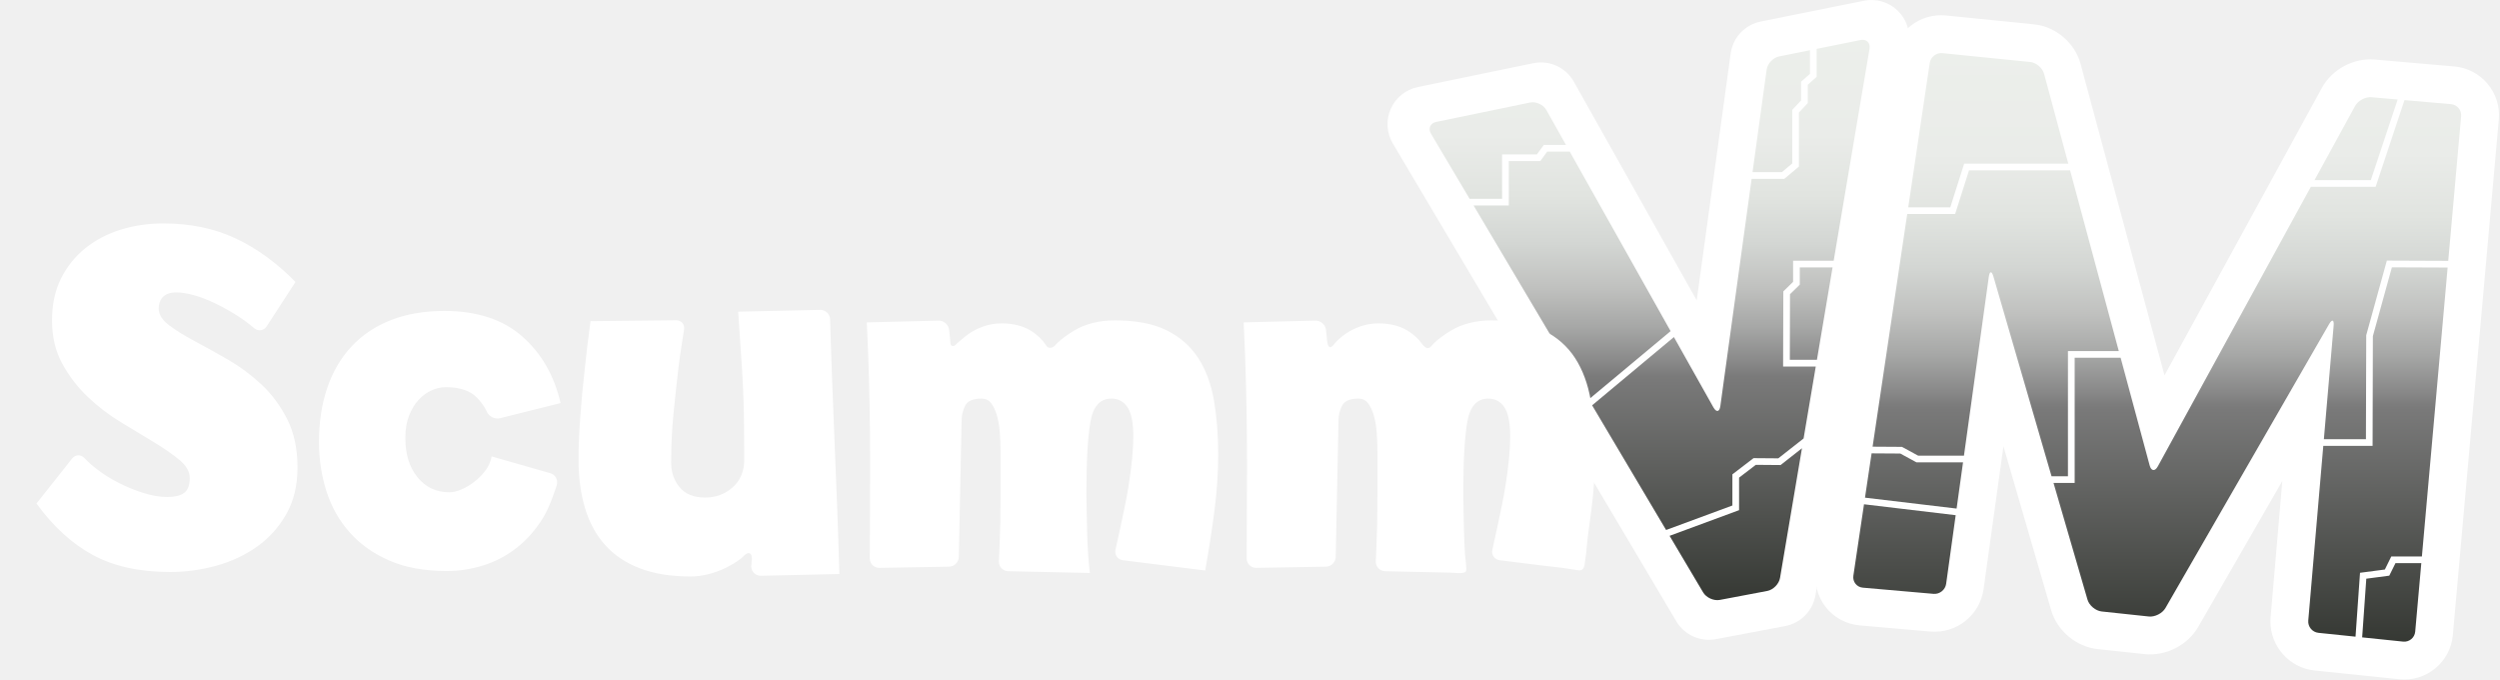
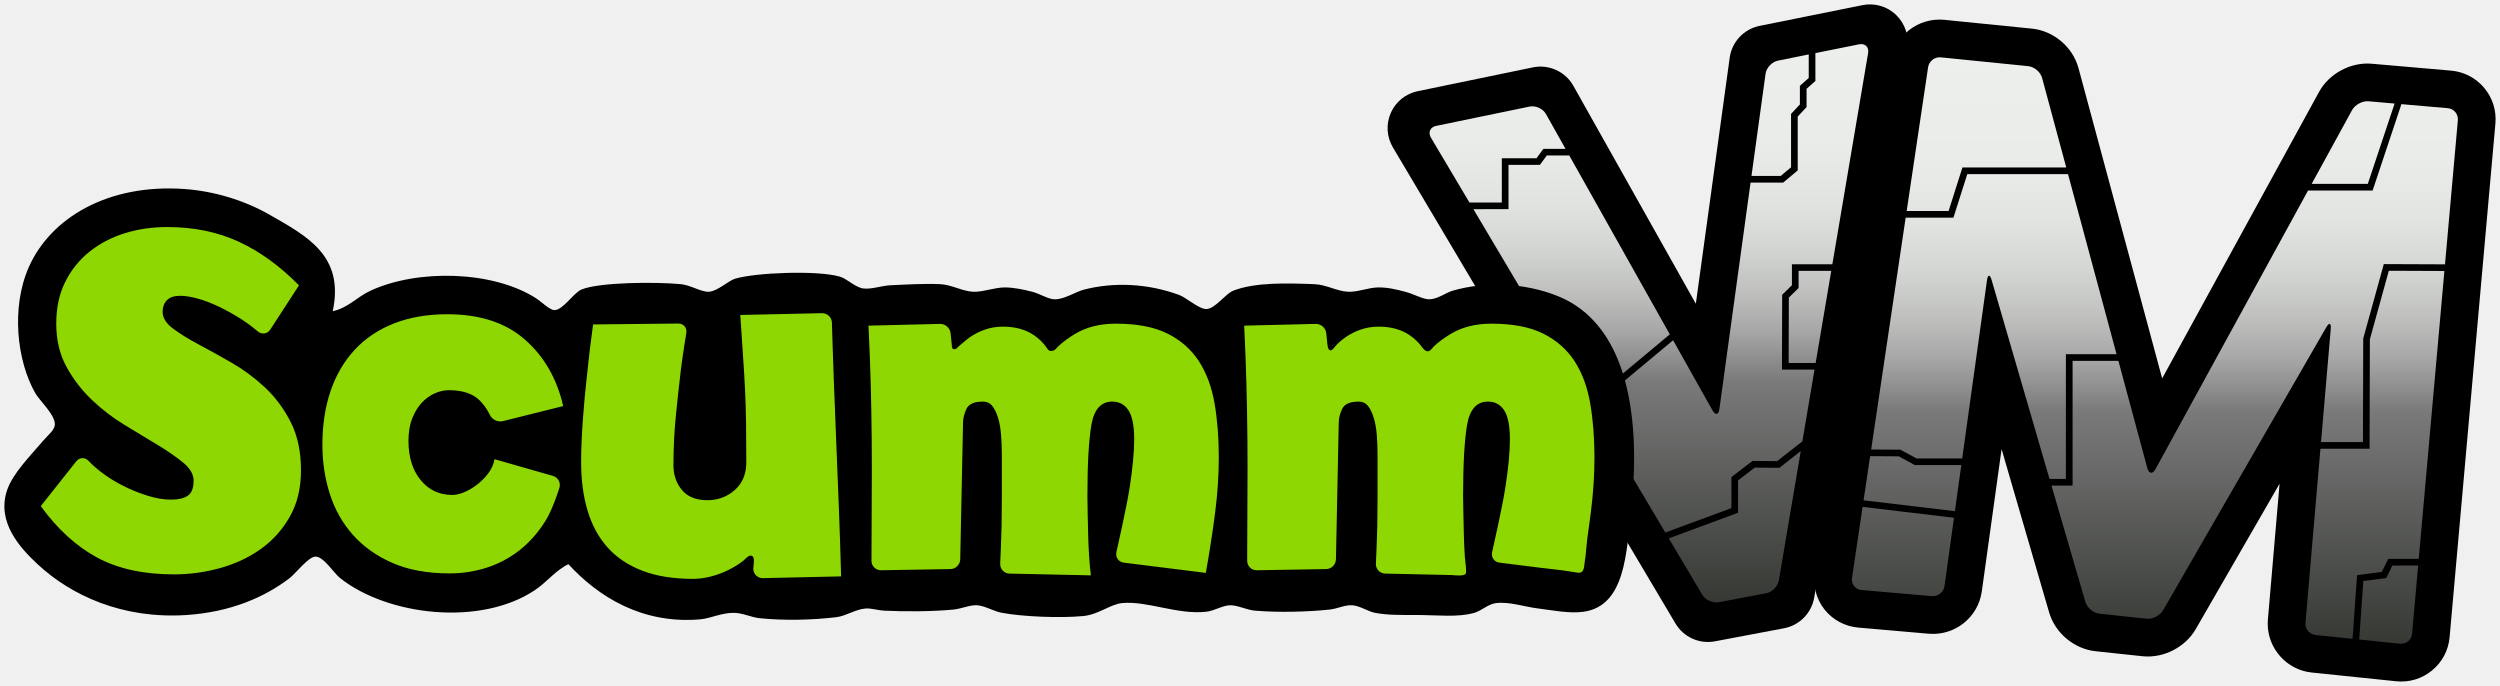
- <svg xmlns="http://www.w3.org/2000/svg" xmlns:xlink="http://www.w3.org/1999/xlink" enable-background="new -0.003 -0.001 566.931 154.093" height="154.093" viewBox="-.003 -.001 566.931 154.093" width="566.931">
-   <linearGradient id="a">
-     <stop offset="0" stop-color="#ecefeb" />
-     <stop offset=".175" stop-color="#eaece9" />
-     <stop offset=".28" stop-color="#e1e4e0" />
-     <stop offset=".366" stop-color="#d3d6d3" />
-     <stop offset=".443" stop-color="#c0c1bf" />
-     <stop offset=".513" stop-color="#a6a7a6" />
-     <stop offset=".577" stop-color="#878787" />
-     <stop offset=".6" stop-color="#7a7a7a" />
-     <stop offset="1" stop-color="#343732" />
-   </linearGradient>
-   <linearGradient id="b" gradientUnits="userSpaceOnUse" x1="489.393" x2="489.393" xlink:href="#a" y1="11.029" y2="146.522" />
-   <linearGradient id="c" gradientUnits="userSpaceOnUse" x1="374.246" x2="374.246" xlink:href="#a" y1="8.02" y2="137.105" />
-   <g fill="#fff">
-     <path d="m436.783 14.144-17.318 116.254c-.141.942.103 1.867.683 2.603s1.423 1.187 2.37 1.271l16.047 1.399c1.91.168 3.686-1.244 3.947-3.146 0 0 8.807-63.336 9.371-67.417 1.156 3.975 20.719 71.149 20.719 71.149.504 1.722 2.293 3.222 4.078 3.41l10.701 1.14c1.773.188 3.861-.875 4.752-2.418 0 0 34.193-59.302 36.105-62.614-.326 3.786-5.582 64.872-5.582 64.872-.01.104-.016.205-.016.31 0 1.805 1.385 3.369 3.209 3.56l19.23 1.987c.938.099 1.854-.18 2.586-.778.729-.601 1.174-1.447 1.258-2.388l10.424-116.891c.082-.938-.205-1.854-.813-2.578-.607-.724-1.457-1.168-2.396-1.25l-18.051-1.57c-1.777-.155-3.842.951-4.699 2.516l-44.734 81.701c-.004.006-.006.006-.008.01-.002-.004-.002-.004-.004-.01l-23.939-88.783c-.469-1.743-2.244-3.25-4.041-3.431l-19.895-2.003c-1.918-.195-3.701 1.194-3.984 3.095z" fill="url(#b)" />
-     <path d="m564.333 19c-1.908-2.275-4.586-3.671-7.543-3.929l-18.049-1.569c-4.77-.415-9.699 2.227-11.996 6.423 0 0-24.188 44.166-35.697 65.188-6.199-22.988-19.039-70.604-19.039-70.604-1.293-4.797-5.645-8.496-10.594-8.993l-19.896-2.003c-5.975-.601-11.344 3.579-12.229 9.516l-17.317 116.256c-.442 2.984.364 6.049 2.228 8.406 1.858 2.354 4.647 3.855 7.658 4.121l16.043 1.4c5.963.521 11.277-3.717 12.104-9.646 0 0 2.26-16.262 4.5-32.362 5.41 18.58 10.822 37.168 10.822 37.168 1.363 4.68 5.699 8.31 10.545 8.821l10.703 1.142c4.746.504 9.725-2.028 12.107-6.164 0 0 9.551-16.562 19.084-33.092-1.322 15.371-2.66 30.918-2.66 30.918-.027.317-.041.637-.041.949 0 5.629 4.309 10.506 10.002 11.094l19.229 1.992c2.971.307 5.875-.57 8.18-2.472 2.307-1.897 3.721-4.582 3.984-7.56l10.422-116.889c.267-2.952-.639-5.834-2.55-8.111zm-30.062 5.044c.666-1.218 2.344-2.116 3.729-1.996l5.943.517-6.096 18.277h-12.773zm-93.607-11.995 19.895 2.003c1.383.139 2.811 1.349 3.168 2.69l5.494 20.373h-23.074-.553l-.168.527-2.979 9.373h-9.541l4.877-32.722c.203-1.373 1.5-2.382 2.881-2.244zm-9.561 90.799 3.496 1.902.17.092h.191 10.377l-1.459 10.486-20.783-2.473 1.498-10.049zm7.547 31.819-16.047-1.401c-1.383-.121-2.348-1.343-2.143-2.716l2.412-16.196 20.797 2.476-2.162 15.56c-.187 1.37-1.474 2.396-2.857 2.277zm13.586-71.948c-.391-1.333-.861-1.297-1.055.076l-5.635 40.534h-10.395l-3.494-1.899-.166-.093-.191-.002-6.479-.041 7.855-52.764h10.318.553l.168-.528 2.98-9.372h22.928l11.049 40.976h-10.77-.764v.756 27.635h-3.723zm92.945 82.778-9.295-.961.938-13.306 4.813-.633.4-.054.18-.36 1.225-2.479h5.861l-1.385 15.541c-.126 1.38-1.356 2.392-2.737 2.252zm4.256-19.309h-6.473-.469l-.209.42-1.252 2.541-5.023.662-.609.08-.047.617-.975 13.869-8.428-.871c-1.379-.145-2.412-1.393-2.293-2.775l3.408-39.619h10.426.756l.002-.756.064-24.132 4.314-15.606 12.646.051zm5.977-67.033-13.355-.054-.574-.002-.152.557-4.5 16.264-.027.098v.102l-.066 23.48h-9.541l2.217-25.75c.117-1.383-.355-1.531-1.045-.329l-37.113 64.363c-.691 1.203-2.391 2.064-3.77 1.918l-10.701-1.139c-1.381-.146-2.828-1.356-3.215-2.688l-7.709-26.466h4.041.758v-.758-27.633h10.426l6.58 24.403c.361 1.338 1.203 1.439 1.869.224l34.709-63.387h14.148.545l.176-.518 6.379-19.139 10.557.918c1.383.12 2.412 1.35 2.289 2.733z" fill="#fff" />
-     <path d="m421.875 8.088 0 0-18.472 3.722c-1.782.359-3.37 2.05-3.618 3.85 0 0-10.306 74.859-10.435 75.795-.463-.822-37.666-67.015-37.666-67.015-.896-1.594-3-2.553-4.791-2.183l-21.271 4.396c-.975.2-1.732.776-2.088 1.579-.354.802-.27 1.752.238 2.605l61.738 104.019c.928 1.561 3.045 2.518 4.822 2.182l10.776-2.038c1.776-.336 3.404-1.996 3.707-3.781l20.308-119.985c.168-.984-.096-1.897-.723-2.504-.625-.605-1.547-.837-2.525-.642z" fill="url(#c)" />
-     <path d="m430.519 2.419c-2.027-1.968-4.895-2.809-7.668-2.251l-23.417 4.719c-3.576.72-6.31 3.625-6.808 7.241 0 0-4.403 31.996-7.705 55.993-11.916-21.201-27.871-49.589-27.871-49.589-1.829-3.256-5.559-4.954-9.217-4.198l-26.215 5.418c-2.72.561-4.994 2.4-6.115 4.938-1.119 2.537-.942 5.459.472 7.844l64.317 108.356c1.84 3.104 5.426 4.721 8.972 4.051l15.729-2.971c3.526-.666 6.269-3.46 6.866-7l21.148-124.96c.471-2.784-.459-5.625-2.488-7.591zm-29.734 13.379c.188-1.375 1.457-2.724 2.815-2.999l7.015-1.413v5.358l-1.759 1.556-.256.226v.341 3.905l-1.806 1.93-.205.219v.299 11.849l-2.353 1.972h-6.653zm-59.255 30.801h.759v-.759-9.318h6.762.386l.228-.311 1.335-1.827h5.119l22.877 40.706-18.58 15.5-26.116-43.99zm-15.702-18.954 21.271-4.396c1.355-.281 3.025.48 3.707 1.689l4.459 7.934h-4.648-.387l-.229.31-1.338 1.828h-7.135-.76v.757 9.32h-7.368l-8.762-14.76c-.704-1.196-.172-2.403 1.19-2.682zm77.993 103.408c-.229 1.369-1.536 2.701-2.899 2.957l-10.771 2.035c-1.362.258-3.062-.508-3.771-1.701l-7.616-12.834 15.272-5.639.494-.182v-.527-6.848l3.793-2.902 5.36.043.267.002.209-.164 4.637-3.643zm2.262-64.336 1.992-1.949.228-.223v-.318-3.582h7.434l-3.547 20.953h-6.147zm18.043-55.649-8.135 48.063h-8.445-.76v.758 4.021l-1.99 1.947-.226.223-.002.317-.049 15.958-.002.76h.76 6.652l-2.763 16.316-5.737 4.506-5.357-.043-.26-.002-.205.157-4.297 3.291-.297.226v.375 6.692l-15.039 5.553-16.783-28.273 18.554-15.48 8.959 15.937c.68 1.209 1.392 1.074 1.58-.301l7.09-51.511h7.14.274l.212-.178 2.834-2.376.271-.226v-.354-11.903l1.809-1.931.205-.218v-.299-3.864l1.756-1.557.254-.225v-.341-6.003l9.945-2.003c1.359-.275 2.285.621 2.052 1.988z" fill="#fff" />
-     <path d="m65.161 95.064c1.551 3.064 2.33 6.711 2.33 10.945 0 4.084-.854 7.619-2.558 10.605-1.705 2.985-3.921 5.44-6.649 7.37-2.727 1.929-5.816 3.363-9.263 4.312-3.449.943-6.916 1.416-10.399 1.416-6.973 0-12.826-1.287-17.562-3.854s-8.998-6.463-12.786-11.681l8.075-10.193c.747-.942 2.017-.979 2.817-.086 0 0 .929 1.037 2.52 2.283 1.591 1.25 3.313 2.344 5.171 3.289 1.854.947 3.75 1.721 5.683 2.326s3.731.908 5.398.908c1.666 0 2.938-.304 3.807-.908.871-.604 1.309-1.738 1.309-3.402 0-1.436-.779-2.797-2.33-4.084-1.555-1.283-3.487-2.625-5.797-4.024-2.313-1.397-4.813-2.91-7.502-4.537-2.689-1.625-5.189-3.533-7.5-5.728-2.313-2.19-4.245-4.707-5.797-7.541-1.553-2.836-2.33-6.105-2.33-9.811 0-3.629.682-6.805 2.045-9.526 1.363-2.723 3.201-5.008 5.513-6.862 2.31-1.851 4.981-3.25 8.013-4.197 3.029-.944 6.25-1.417 9.66-1.417 6.061 0 11.498 1.116 16.311 3.345 4.812 2.231 9.377 5.539 13.697 9.922l-6.539 10.073c-.654 1.009-1.936 1.191-2.846.402 0 0-1.643-1.42-3.46-2.595-1.817-1.17-3.599-2.171-5.341-3.004-1.744-.832-3.374-1.455-4.889-1.872-1.517-.415-2.84-.624-3.978-.624-1.364 0-2.368.341-3.012 1.021-.646.681-.966 1.55-.966 2.608 0 1.36.775 2.628 2.33 3.8 1.551 1.172 3.504 2.381 5.853 3.629 2.349 1.249 4.868 2.646 7.56 4.195 2.688 1.552 5.209 3.423 7.559 5.613 2.346 2.197 4.297 4.824 5.853 7.884zm29.793-4.388c.866-.941 1.848-1.656 2.944-2.146 1.093-.487 2.168-.733 3.228-.733 3.17 0 5.528.791 7.076 2.373 1.547 1.582 2.248 3.197 2.248 3.197.477 1.1 1.818 1.762 2.981 1.473l13.737-3.428c-1.435-6.25-4.342-11.3-8.719-15.139-4.379-3.842-10.267-5.762-17.664-5.762-4.529 0-8.568.695-12.117 2.09s-6.529 3.389-8.944 5.989c-2.417 2.599-4.247 5.726-5.492 9.377-1.246 3.656-1.869 7.74-1.869 12.259 0 3.918.566 7.646 1.698 11.188s2.887 6.646 5.266 9.32c2.377 2.676 5.377 4.803 9.002 6.385 3.623 1.58 7.963 2.371 13.021 2.371 2.868 0 5.661-.438 8.379-1.299 2.718-.867 5.209-2.186 7.474-3.955 2.266-1.77 4.246-4.01 5.944-6.725 1.698-2.711 3.16-7.518 3.16-7.518.349-1.146-.31-2.354-1.461-2.687l-13.304-3.807c-.228 1.207-.719 2.297-1.473 3.277-.756.979-1.604 1.826-2.548 2.541-.944.719-1.907 1.284-2.888 1.698s-1.887.619-2.717.619c-2.944 0-5.342-1.129-7.19-3.389-1.851-2.261-2.774-5.233-2.774-8.929 0-1.954.283-3.649.85-5.084.566-1.425 1.282-2.612 2.152-3.556zm94.375 9.574c-.189-4.686-.379-9.461-.568-14.334s-.445-13.508-.445-13.508c-.035-1.201-1.049-2.164-2.25-2.137l-18.598.404c.229 3.627.436 6.763.625 9.407.189 2.645.342 5.176.455 7.592s.189 4.91.229 7.477c.035 2.57.057 5.593.057 9.066 0 2.645-.871 4.74-2.611 6.289-1.742 1.549-3.822 2.322-6.248 2.322-2.572 0-4.504-.775-5.791-2.322-1.289-1.549-1.93-3.418-1.93-5.609 0-3.92.18-7.598.566-11.442.379-3.774.756-7.25 1.137-10.427.455-3.625 1.229-8.268 1.229-8.268.197-1.186-.623-2.146-1.826-2.133l-19.391.203c-.531 3.779-.984 7.555-1.363 11.333-.379 3.248-.699 6.685-.965 10.312-.266 3.625-.396 6.873-.396 9.743 0 4.078.492 7.755 1.477 11.025.982 3.271 2.5 6.051 4.543 8.34s4.674 4.051 7.893 5.291c3.217 1.235 7.059 1.856 11.525 1.856 1.287 0 2.611-.17 3.975-.51 1.361-.341 2.668-.813 3.918-1.419 1.248-.604 2.4-1.301 3.463-2.094.477-.356 1.313-1.485 1.998-1.248.889.312.387 2.306.387 2.97 0 1.202.982 2.163 2.186 2.137l17.801-.399c-.152-5.554-.322-10.756-.512-15.61-.193-4.855-.383-9.623-.57-14.307zm82.494-19.064c-1.736-2.672-4.115-4.762-7.133-6.27-3.02-1.506-6.945-2.26-11.775-2.26-3.625 0-6.738.791-9.344 2.373-.693.422-1.373.869-2.025 1.354-.586.435-1.154.898-1.684 1.399-.395.373-.738.944-1.311 1.045-.146.024-.299.062-.453.047-.523-.049-.668-.401-.938-.791-.754-1.094-1.732-2.015-2.818-2.772-1.889-1.316-4.266-1.977-7.133-1.977-1.436 0-2.795.226-4.078.678-1.285.451-2.434 1.035-3.453 1.751-.861.604-1.604 1.334-2.426 1.984-.404.317-.564.756-1.131.721-.586-.038-.502-.784-.543-1.184-.049-.474-.1-.947-.148-1.421-.037-.347-.074-.694-.109-1.04-.123-1.191-1.205-2.144-2.404-2.115l-16.279.399c.227 4.595.396 9 .51 13.22.114 4.219.188 8.491.227 12.821.037 4.332.037 8.908 0 13.729-.039 4.82-.053 13.75-.053 13.75-.002 1.199.977 2.164 2.176 2.146l15.797-.27c1.197-.021 2.199-1.02 2.223-2.215l.637-31.037c0-1.055.264-2.127.791-3.221.527-1.093 1.771-1.64 3.736-1.64.906 0 1.623.338 2.152 1.019.525.678.961 1.582 1.303 2.711.34 1.129.564 2.428.678 3.897.113 1.467.17 2.994.17 4.576v9.604c0 2.483-.02 4.649-.057 6.493-.039 1.851-.096 3.58-.17 5.199-.076 1.62-.143 3.416-.143 3.416-.045 1.196.896 2.198 2.096 2.228l18.543.401c-.152-1.129-.283-2.522-.395-4.181-.113-1.655-.191-3.351-.229-5.084-.037-1.731-.074-3.389-.113-4.971s-.057-2.861-.057-3.843c0-7.229.303-12.612.908-16.155.604-3.539 2.188-5.311 4.756-5.311 1.584 0 2.811.66 3.68 1.979.865 1.318 1.303 3.521 1.303 6.609 0 2.938-.359 6.686-1.076 11.242-.719 4.558-2.971 14.427-2.971 14.427-.266 1.168.49 2.244 1.68 2.396l18.672 2.33c.83-4.67 1.529-9.188 2.096-13.56.566-4.366.85-8.625.85-12.769 0-4.442-.322-8.528-.963-12.258-.646-3.724-1.836-6.926-3.572-9.599zm89.059 9.604c-.644-3.729-1.83-6.931-3.563-9.604-1.737-2.672-4.116-4.762-7.137-6.27-3.021-1.506-6.942-2.26-11.774-2.26-3.623 0-6.736.791-9.343 2.373-.666.405-1.315.834-1.946 1.295-.593.434-1.162.896-1.697 1.396-.442.414-1.014 1.406-1.715 1.203-.5-.146-.938-.701-1.229-1.105-.718-.984-1.644-1.813-2.64-2.506-1.889-1.315-4.267-1.978-7.133-1.978-1.438 0-2.795.227-4.078.679-1.282.452-2.435 1.036-3.451 1.751-1.02.716-1.852 1.469-2.491 2.259-.104.127-.205.252-.317.369-.162.168-.416.396-.671.334-.288-.067-.459-.498-.522-.752-.116-.445-.127-.917-.172-1.374-.062-.592-.121-1.186-.185-1.777-.125-1.193-1.207-2.145-2.403-2.115l-16.277.399c.225 4.595.396 9.001.508 13.22.115 4.219.189 8.492.229 12.822.037 4.332.037 8.908 0 13.729-.039 4.82-.055 13.75-.055 13.75-.002 1.199.977 2.164 2.178 2.146l15.799-.269c1.197-.021 2.197-1.016 2.223-2.215l.635-31.037c0-1.055.266-2.127.793-3.221.527-1.092 1.773-1.639 3.736-1.639.906 0 1.623.338 2.15 1.018.525.678.963 1.582 1.303 2.711s.563 2.428.68 3.898c.113 1.469.17 2.994.17 4.574v9.604c0 2.483-.02 4.649-.057 6.495-.039 1.849-.096 3.578-.17 5.197-.076 1.621-.146 3.416-.146 3.416-.045 1.196.896 2.198 2.1 2.228h.033c.6.012 1.197.024 1.799.039 1.293.026 2.586.057 3.881.084 1.582.032 3.164.067 4.748.104 1.494.031 2.988.063 4.48.098.916.021 1.99.219 2.891.012.76-.176.592-.777.57-1.385-.025-.918-.193-1.814-.26-2.729-.109-1.655-.188-3.352-.229-5.084-.037-1.731-.074-3.391-.111-4.971-.039-1.582-.059-2.861-.059-3.843 0-7.229.301-12.614.906-16.155s2.189-5.313 4.756-5.313c1.586 0 2.813.662 3.682 1.979.865 1.317 1.305 3.521 1.305 6.608 0 2.938-.357 6.687-1.078 11.242-.717 4.562-2.969 14.428-2.969 14.428-.268 1.168.486 2.246 1.68 2.396.51.063 1.018.127 1.521.19 2.555.32 5.104.636 7.656.955 1.619.203 3.242.373 4.863.563.984.113 1.957.332 2.938.443.607.066 1.377.375 1.867-.166.465-.52.438-1.469.545-2.109.166-.967.264-1.939.344-2.916.121-1.495.313-2.959.523-4.443.18-1.248.344-2.496.506-3.746.564-4.367.85-8.624.85-12.768-.006-4.443-.328-8.529-.97-12.257z" fill="#fff" />
+ <svg xmlns="http://www.w3.org/2000/svg" width="568.93" height="156.09" enable-background="new -0.003 -0.001 566.931 154.093" version="1.1" viewBox="-.003 -.001 568.93 156.09">
+   <g transform="translate(1.0002 1.0001)">
+     <linearGradient id="path27_1_" x1="439.68" x2="439.68" y1="979.9" y2="1115.4" gradientTransform="translate(49.71 -968.87)" gradientUnits="userSpaceOnUse">
+       <stop stop-color="#ECEFEB" offset="0" />
+       <stop stop-color="#EAECE9" offset=".175" />
+       <stop stop-color="#E1E4E0" offset=".28" />
+       <stop stop-color="#D3D6D3" offset=".366" />
+       <stop stop-color="#C0C1BF" offset=".443" />
+       <stop stop-color="#A6A7A6" offset=".513" />
+       <stop stop-color="#878787" offset=".577" />
+       <stop stop-color="#7A7A7A" offset=".6" />
+       <stop stop-color="#343732" offset="1" />
+     </linearGradient>
+     <path d="m436.78 14.144-17.318 116.25c-0.141 0.942 0.103 1.867 0.683 2.603s1.423 1.187 2.37 1.271l16.047 1.399c1.91 0.168 3.686-1.244 3.947-3.146 0 0 8.807-63.336 9.371-67.417 1.156 3.975 20.719 71.149 20.719 71.149 0.504 1.722 2.293 3.222 4.078 3.41l10.701 1.14c1.773 0.188 3.861-0.875 4.752-2.418 0 0 34.193-59.302 36.105-62.614-0.326 3.786-5.582 64.872-5.582 64.872-0.01 0.104-0.016 0.205-0.016 0.31 0 1.805 1.385 3.369 3.209 3.56l19.23 1.987c0.938 0.099 1.854-0.18 2.586-0.778 0.729-0.601 1.174-1.447 1.258-2.388l10.424-116.89c0.082-0.938-0.205-1.854-0.813-2.578-0.607-0.724-1.457-1.168-2.396-1.25l-18.051-1.57c-1.777-0.155-3.842 0.951-4.699 2.516l-44.734 81.701c-4e-3 6e-3 -6e-3 6e-3 -8e-3 0.01-2e-3 -4e-3 -2e-3 -4e-3 -4e-3 -0.01l-23.939-88.783c-0.469-1.743-2.244-3.25-4.041-3.431l-19.895-2.003c-1.918-0.195-3.701 1.194-3.984 3.095z" fill="url(#path27_1_)" />
+     <path d="m564.33 19c-1.908-2.275-4.586-3.671-7.543-3.929l-18.049-1.569c-4.77-0.415-9.699 2.227-11.996 6.423 0 0-24.188 44.166-35.697 65.188-6.199-22.988-19.039-70.604-19.039-70.604-1.293-4.797-5.645-8.496-10.594-8.993l-19.896-2.003c-5.975-0.601-11.344 3.579-12.229 9.516l-17.317 116.26c-0.442 2.984 0.364 6.049 2.228 8.406 1.858 2.354 4.647 3.855 7.658 4.121l16.043 1.4c5.963 0.521 11.277-3.717 12.104-9.646 0 0 2.26-16.262 4.5-32.362 5.41 18.58 10.822 37.168 10.822 37.168 1.363 4.68 5.699 8.31 10.545 8.821l10.703 1.142c4.746 0.504 9.725-2.028 12.107-6.164 0 0 9.551-16.562 19.084-33.092-1.322 15.371-2.66 30.918-2.66 30.918-0.027 0.317-0.041 0.637-0.041 0.949 0 5.629 4.309 10.506 10.002 11.094l19.229 1.992c2.971 0.307 5.875-0.57 8.18-2.472 2.307-1.897 3.721-4.582 3.984-7.56l10.422-116.89c0.267-2.952-0.639-5.834-2.55-8.111zm-30.062 5.044c0.666-1.218 2.344-2.116 3.729-1.996l5.943 0.517-6.096 18.277h-12.773zm-93.607-11.995 19.895 2.003c1.383 0.139 2.811 1.349 3.168 2.69l5.494 20.373h-23.627l-0.168 0.527-2.979 9.373h-9.541l4.877-32.722c0.203-1.373 1.5-2.382 2.881-2.244zm-9.561 90.799 3.496 1.902 0.17 0.092h10.568l-1.459 10.486-20.783-2.473 1.498-10.049zm7.547 31.819-16.047-1.401c-1.383-0.121-2.348-1.343-2.143-2.716l2.412-16.196 20.797 2.476-2.162 15.56c-0.187 1.37-1.474 2.396-2.857 2.277zm13.586-71.948c-0.391-1.333-0.861-1.297-1.055 0.076l-5.635 40.534h-10.395l-3.494-1.899-0.166-0.093-0.191-2e-3 -6.479-0.041 7.855-52.764h10.871l0.168-0.528 2.98-9.372h22.928l11.049 40.976h-11.534v28.391h-3.723zm92.945 82.778-9.295-0.961 0.938-13.306 4.813-0.633 0.4-0.054 0.18-0.36 1.225-2.479h5.861l-1.385 15.541c-0.126 1.38-1.356 2.392-2.737 2.252zm4.256-19.309h-6.942l-0.209 0.42-1.252 2.541-5.023 0.662-0.609 0.08-0.047 0.617-0.975 13.869-8.428-0.871c-1.379-0.145-2.412-1.393-2.293-2.775l3.408-39.619h11.182l2e-3 -0.756 0.064-24.132 4.314-15.606 12.646 0.051zm5.977-67.033-13.355-0.054-0.574-2e-3 -0.152 0.557-4.5 16.264-0.027 0.098v0.102l-0.066 23.48h-9.541l2.217-25.75c0.117-1.383-0.355-1.531-1.045-0.329l-37.113 64.363c-0.691 1.203-2.391 2.064-3.77 1.918l-10.701-1.139c-1.381-0.146-2.828-1.356-3.215-2.688l-7.709-26.466h4.799v-28.391h10.426l6.58 24.403c0.361 1.338 1.203 1.439 1.869 0.224l34.709-63.387h14.693l0.176-0.518 6.379-19.139 10.557 0.918c1.383 0.12 2.412 1.35 2.289 2.733z" />
+     <linearGradient id="path50_1_" x1="324.54" x2="324.54" y1="976.89" y2="1106" gradientTransform="translate(49.71 -968.87)" gradientUnits="userSpaceOnUse">
+       <stop stop-color="#ECEFEB" offset="0" />
+       <stop stop-color="#EAECE9" offset=".175" />
+       <stop stop-color="#E1E4E0" offset=".28" />
+       <stop stop-color="#D3D6D3" offset=".366" />
+       <stop stop-color="#C0C1BF" offset=".443" />
+       <stop stop-color="#A6A7A6" offset=".513" />
+       <stop stop-color="#878787" offset=".577" />
+       <stop stop-color="#7A7A7A" offset=".6" />
+       <stop stop-color="#343732" offset="1" />
+     </linearGradient>
+     <path d="m421.88 8.088-18.472 3.722c-1.782 0.359-3.37 2.05-3.618 3.85 0 0-10.306 74.859-10.435 75.795-0.463-0.822-37.666-67.015-37.666-67.015-0.896-1.594-3-2.553-4.791-2.183l-21.271 4.396c-0.975 0.2-1.732 0.776-2.088 1.579-0.354 0.802-0.27 1.752 0.238 2.605l61.738 104.02c0.928 1.561 3.045 2.518 4.822 2.182l10.776-2.038c1.776-0.336 3.404-1.996 3.707-3.781l20.308-119.98c0.168-0.984-0.096-1.897-0.723-2.504-0.625-0.605-1.547-0.837-2.525-0.642z" fill="url(#path50_1_)" />
+     <path d="m430.52 2.419c-2.027-1.968-4.895-2.809-7.668-2.251l-23.417 4.719c-3.576 0.72-6.31 3.625-6.808 7.241 0 0-4.403 31.996-7.705 55.993-11.916-21.201-27.871-49.589-27.871-49.589-1.829-3.256-5.559-4.954-9.217-4.198l-26.215 5.418c-2.72 0.561-4.994 2.4-6.115 4.938-1.119 2.537-0.942 5.459 0.472 7.844l64.317 108.36c1.84 3.104 5.426 4.721 8.972 4.051l15.729-2.971c3.526-0.666 6.269-3.46 6.866-7l21.148-124.96c0.471-2.784-0.459-5.625-2.488-7.591zm-29.734 13.379c0.188-1.375 1.457-2.724 2.815-2.999l7.015-1.413v5.358l-1.759 1.556-0.256 0.226v4.246l-1.806 1.93-0.205 0.219v12.148l-2.353 1.972h-6.653zm-59.255 30.801h0.759v-10.077h7.148l0.228-0.311 1.335-1.827h5.119l22.877 40.706-18.58 15.5-26.116-43.99zm-15.702-18.954 21.271-4.396c1.355-0.281 3.025 0.48 3.707 1.689l4.459 7.934h-5.035l-0.229 0.31-1.338 1.828h-7.895v10.077h-7.368l-8.762-14.76c-0.704-1.196-0.172-2.403 1.19-2.682zm77.993 103.41c-0.229 1.369-1.536 2.701-2.899 2.957l-10.771 2.035c-1.362 0.258-3.062-0.508-3.771-1.701l-7.616-12.834 15.272-5.639 0.494-0.182v-7.375l3.793-2.902 5.36 0.043 0.267 2e-3 0.209-0.164 4.637-3.643zm2.262-64.336 1.992-1.949 0.228-0.223v-3.9h7.434l-3.547 20.953h-6.147zm18.043-55.649-8.135 48.063h-9.205v4.779l-1.99 1.947-0.226 0.223-2e-3 0.317-0.049 15.958-2e-3 0.76h7.412l-2.763 16.316-5.737 4.506-5.357-0.043-0.26-2e-3 -4.502 3.448-0.297 0.226v7.067l-15.039 5.553-16.783-28.273 18.554-15.48 8.959 15.937c0.68 1.209 1.392 1.074 1.58-0.301l7.09-51.511h7.414l0.212-0.178 2.834-2.376 0.271-0.226v-12.257l1.809-1.931 0.205-0.218v-4.163l1.756-1.557 0.254-0.225v-6.344l9.945-2.003c1.359-0.275 2.285 0.621 2.052 1.988z" />
+     <path d="m353.48 66.369c15.177 6.063 19.17 25.939 16.729 48.469-1.06 9.77-1.271 22.031-10.825 23.375-3.25 0.457-6.921-0.324-10.335-0.738-3.063-0.373-6.569-1.598-9.596-1.229-1.84 0.225-3.238 1.721-4.922 2.213-3.736 1.098-8.386 0.492-13.531 0.492-3.146 0-6.34 0.051-9.103-0.492-1.666-0.328-3.373-1.59-5.168-1.721-1.642-0.123-3.303 0.783-5.166 0.982-5.01 0.533-11.729 0.695-16.979 0.246-1.88-0.166-3.958-1.256-5.657-1.229-1.678 0.025-3.559 1.271-5.414 1.477-6.576 0.729-13.49-2.537-19.189-1.967-2.656 0.266-5.342 2.623-8.857 2.951-5.074 0.479-13.408 0.182-18.453-0.736-1.891-0.344-3.834-1.6-5.658-1.723-1.654-0.113-3.541 0.811-5.412 0.984-4.783 0.445-10.76 0.486-15.748 0.246-1.436-0.072-2.875-0.574-4.184-0.492-2.266 0.145-4.504 1.713-6.643 1.969-5.709 0.688-12.07 0.789-17.467 0.246-1.918-0.195-3.865-1.209-5.906-1.229-2.764-0.032-5.326 1.277-7.627 1.478-13.297 1.158-23.307-5.229-30.018-12.549-2.968 1.426-4.869 4.063-7.627 5.905-12.333 8.259-33.379 5.879-44.287-2.707-1.548-1.219-3.757-4.95-5.658-4.92-1.621 0.027-4.445 3.8-5.906 4.92-5.808 4.451-13.629 7.709-23.373 8.365-14.66 0.983-26.373-4.496-33.953-11.563-3.885-3.627-9.488-9.584-6.889-16.976 1.338-3.806 5.254-7.694 8.119-11.071 1.055-1.246 2.639-2.462 2.705-3.691 0.123-2.213-3.496-5.51-4.428-7.135-4.228-7.377-5.582-19.55-1.476-28.788 4.896-11.01 17.828-18.976 35.429-17.715 6.71 0.482 13.599 2.547 19.437 5.905 8.34 4.793 16.992 9.227 14.271 21.897 3.516-0.753 5.535-3.256 8.611-4.674 10.691-4.936 27.801-4.587 37.643 1.723 1.234 0.793 3.127 2.69 4.184 2.705 1.957 0.025 4.361-3.92 6.15-4.675 4.008-1.69 16.895-1.782 22.637-1.229 2.285 0.222 4.627 1.82 6.395 1.723 1.928-0.107 4.414-2.495 5.906-2.953 4.586-1.404 18.709-1.978 23.865-0.492 1.695 0.487 3.506 2.48 5.414 2.707 1.813 0.215 4.176-0.65 6.15-0.738 3.664-0.168 7.781-0.418 11.318-0.246 2.551 0.125 4.965 1.58 7.379 1.722 2.244 0.135 4.926-1.004 7.381-0.983 1.967 0.016 4.229 0.486 6.15 0.983 1.83 0.474 3.66 1.733 5.168 1.724 2.246-0.017 4.652-1.703 6.643-2.215 6.889-1.768 14.553-1.378 21.652 1.23 1.588 0.584 4.469 3.209 6.148 3.199 1.994-0.012 4.344-3.476 6.152-4.184 5.037-1.963 12.468-1.707 18.451-1.477 2.697 0.104 5.115 1.594 7.629 1.722 2.229 0.114 4.617-0.948 6.887-0.983 2.152-0.035 4.227 0.486 6.152 0.983 1.939 0.502 3.986 1.702 5.414 1.724 1.906 0.024 3.781-1.498 5.412-1.97 7.439-2.144 16.275-1.81 23.874 1.225z" />
+     <g enable-background="new    ">
+       <path id="SVGID_1_" d="m65.161 95.064c1.551 3.064 2.33 6.711 2.33 10.945 0 4.084-0.854 7.619-2.558 10.605-1.705 2.985-3.921 5.44-6.649 7.37-2.727 1.929-5.816 3.363-9.263 4.312-3.449 0.943-6.916 1.416-10.399 1.416-6.973 0-12.826-1.287-17.562-3.854s-8.998-6.463-12.786-11.681l8.075-10.193c0.747-0.942 2.017-0.979 2.817-0.086 0 0 0.929 1.037 2.52 2.283 1.591 1.25 3.313 2.344 5.171 3.289 1.854 0.947 3.75 1.721 5.683 2.326s3.731 0.908 5.398 0.908c1.666 0 2.938-0.304 3.807-0.908 0.871-0.604 1.309-1.738 1.309-3.402 0-1.436-0.779-2.797-2.33-4.084-1.555-1.283-3.487-2.625-5.797-4.024-2.313-1.397-4.813-2.91-7.502-4.537-2.689-1.625-5.189-3.533-7.5-5.728-2.313-2.19-4.245-4.707-5.797-7.541-1.553-2.836-2.33-6.105-2.33-9.811 0-3.629 0.682-6.805 2.045-9.526 1.363-2.723 3.201-5.008 5.513-6.862 2.31-1.851 4.981-3.25 8.013-4.197 3.029-0.944 6.25-1.417 9.66-1.417 6.061 0 11.498 1.116 16.311 3.345 4.812 2.231 9.377 5.539 13.697 9.922l-6.539 10.073c-0.654 1.009-1.936 1.191-2.846 0.402 0 0-1.643-1.42-3.46-2.595-1.817-1.17-3.599-2.171-5.341-3.004-1.744-0.832-3.374-1.455-4.889-1.872-1.517-0.415-2.84-0.624-3.978-0.624-1.364 0-2.368 0.341-3.012 1.021-0.646 0.681-0.966 1.55-0.966 2.608 0 1.36 0.775 2.628 2.33 3.8 1.551 1.172 3.504 2.381 5.853 3.629 2.349 1.249 4.868 2.646 7.56 4.195 2.688 1.552 5.209 3.423 7.559 5.613 2.346 2.197 4.297 4.824 5.853 7.884zm29.793-4.388c0.866-0.941 1.848-1.656 2.944-2.146 1.093-0.487 2.168-0.733 3.228-0.733 3.17 0 5.528 0.791 7.076 2.373 1.547 1.582 2.248 3.197 2.248 3.197 0.477 1.1 1.818 1.762 2.981 1.473l13.737-3.428c-1.435-6.25-4.342-11.3-8.719-15.139-4.379-3.842-10.267-5.762-17.664-5.762-4.529 0-8.568 0.695-12.117 2.09s-6.529 3.389-8.944 5.989c-2.417 2.599-4.247 5.726-5.492 9.377-1.246 3.656-1.869 7.74-1.869 12.259 0 3.918 0.566 7.646 1.698 11.188s2.887 6.646 5.266 9.32c2.377 2.676 5.377 4.803 9.002 6.385 3.623 1.58 7.963 2.371 13.021 2.371 2.868 0 5.661-0.438 8.379-1.299 2.718-0.867 5.209-2.186 7.474-3.955 2.266-1.77 4.246-4.01 5.944-6.725 1.698-2.711 3.16-7.518 3.16-7.518 0.349-1.146-0.31-2.354-1.461-2.687l-13.304-3.807c-0.228 1.207-0.719 2.297-1.473 3.277-0.756 0.979-1.604 1.826-2.548 2.541-0.944 0.719-1.907 1.284-2.888 1.698s-1.887 0.619-2.717 0.619c-2.944 0-5.342-1.129-7.19-3.389-1.851-2.261-2.774-5.233-2.774-8.929 0-1.954 0.283-3.649 0.85-5.084 0.566-1.425 1.282-2.612 2.152-3.556zm94.375 9.574c-0.189-4.686-0.379-9.461-0.568-14.334s-0.445-13.508-0.445-13.508c-0.035-1.201-1.049-2.164-2.25-2.137l-18.598 0.404c0.229 3.627 0.436 6.763 0.625 9.407 0.189 2.645 0.342 5.176 0.455 7.592s0.189 4.91 0.229 7.477c0.035 2.57 0.057 5.593 0.057 9.066 0 2.645-0.871 4.74-2.611 6.289-1.742 1.549-3.822 2.322-6.248 2.322-2.572 0-4.504-0.775-5.791-2.322-1.289-1.549-1.93-3.418-1.93-5.609 0-3.92 0.18-7.598 0.566-11.442 0.379-3.774 0.756-7.25 1.137-10.427 0.455-3.625 1.229-8.268 1.229-8.268 0.197-1.186-0.623-2.146-1.826-2.133l-19.391 0.203c-0.531 3.779-0.984 7.555-1.363 11.333-0.379 3.248-0.699 6.685-0.965 10.312-0.266 3.625-0.396 6.873-0.396 9.743 0 4.078 0.492 7.755 1.477 11.025 0.982 3.271 2.5 6.051 4.543 8.34s4.674 4.051 7.893 5.291c3.217 1.235 7.059 1.856 11.525 1.856 1.287 0 2.611-0.17 3.975-0.51 1.361-0.341 2.668-0.813 3.918-1.419 1.248-0.604 2.4-1.301 3.463-2.094 0.477-0.356 1.313-1.485 1.998-1.248 0.889 0.312 0.387 2.306 0.387 2.97 0 1.202 0.982 2.163 2.186 2.137l17.801-0.399c-0.152-5.554-0.322-10.756-0.512-15.61-0.193-4.855-0.383-9.623-0.57-14.307zm82.494-19.064c-1.736-2.672-4.115-4.762-7.133-6.27-3.02-1.506-6.945-2.26-11.775-2.26-3.625 0-6.738 0.791-9.344 2.373-0.693 0.422-1.373 0.869-2.025 1.354-0.586 0.435-1.154 0.898-1.684 1.399-0.395 0.373-0.738 0.944-1.311 1.045-0.146 0.024-0.299 0.062-0.453 0.047-0.523-0.049-0.668-0.401-0.938-0.791-0.754-1.094-1.732-2.015-2.818-2.772-1.889-1.316-4.266-1.977-7.133-1.977-1.436 0-2.795 0.226-4.078 0.678-1.285 0.451-2.434 1.035-3.453 1.751-0.861 0.604-1.604 1.334-2.426 1.984-0.404 0.317-0.564 0.756-1.131 0.721-0.586-0.038-0.502-0.784-0.543-1.184-0.049-0.474-0.1-0.947-0.148-1.421-0.037-0.347-0.074-0.694-0.109-1.04-0.123-1.191-1.205-2.144-2.404-2.115l-16.279 0.399c0.227 4.595 0.396 9 0.51 13.22 0.114 4.219 0.188 8.491 0.227 12.821 0.037 4.332 0.037 8.908 0 13.729-0.039 4.82-0.053 13.75-0.053 13.75-2e-3 1.199 0.977 2.164 2.176 2.146l15.797-0.27c1.197-0.021 2.199-1.02 2.223-2.215l0.637-31.037c0-1.055 0.264-2.127 0.791-3.221 0.527-1.093 1.771-1.64 3.736-1.64 0.906 0 1.623 0.338 2.152 1.019 0.525 0.678 0.961 1.582 1.303 2.711 0.34 1.129 0.564 2.428 0.678 3.897 0.113 1.467 0.17 2.994 0.17 4.576v9.604c0 2.483-0.02 4.649-0.057 6.493-0.039 1.851-0.096 3.58-0.17 5.199-0.076 1.62-0.143 3.416-0.143 3.416-0.045 1.196 0.896 2.198 2.096 2.228l18.543 0.401c-0.152-1.129-0.283-2.522-0.395-4.181-0.113-1.655-0.191-3.351-0.229-5.084-0.037-1.731-0.074-3.389-0.113-4.971s-0.057-2.861-0.057-3.843c0-7.229 0.303-12.612 0.908-16.155 0.604-3.539 2.188-5.311 4.756-5.311 1.584 0 2.811 0.66 3.68 1.979 0.865 1.318 1.303 3.521 1.303 6.609 0 2.938-0.359 6.686-1.076 11.242-0.719 4.558-2.971 14.427-2.971 14.427-0.266 1.168 0.49 2.244 1.68 2.396l18.672 2.33c0.83-4.67 1.529-9.188 2.096-13.56 0.566-4.366 0.85-8.625 0.85-12.769 0-4.442-0.322-8.528-0.963-12.258-0.646-3.724-1.836-6.926-3.572-9.599zm89.059 9.604c-0.644-3.729-1.83-6.931-3.563-9.604-1.737-2.672-4.116-4.762-7.137-6.27-3.021-1.506-6.942-2.26-11.774-2.26-3.623 0-6.736 0.791-9.343 2.373-0.666 0.405-1.315 0.834-1.946 1.295-0.593 0.434-1.162 0.896-1.697 1.396-0.442 0.414-1.014 1.406-1.715 1.203-0.5-0.146-0.938-0.701-1.229-1.105-0.718-0.984-1.644-1.813-2.64-2.506-1.889-1.315-4.267-1.978-7.133-1.978-1.438 0-2.795 0.227-4.078 0.679-1.282 0.452-2.435 1.036-3.451 1.751-1.02 0.716-1.852 1.469-2.491 2.259-0.104 0.127-0.205 0.252-0.317 0.369-0.162 0.168-0.416 0.396-0.671 0.334-0.288-0.067-0.459-0.498-0.522-0.752-0.116-0.445-0.127-0.917-0.172-1.374-0.062-0.592-0.121-1.186-0.185-1.777-0.125-1.193-1.207-2.145-2.403-2.115l-16.277 0.399c0.225 4.595 0.396 9.001 0.508 13.22 0.115 4.219 0.189 8.492 0.229 12.822 0.037 4.332 0.037 8.908 0 13.729-0.039 4.82-0.055 13.75-0.055 13.75-2e-3 1.199 0.977 2.164 2.178 2.146l15.799-0.269c1.197-0.021 2.197-1.016 2.223-2.215l0.635-31.037c0-1.055 0.266-2.127 0.793-3.221 0.527-1.092 1.773-1.639 3.736-1.639 0.906 0 1.623 0.338 2.15 1.018 0.525 0.678 0.963 1.582 1.303 2.711s0.563 2.428 0.68 3.898c0.113 1.469 0.17 2.994 0.17 4.574v9.604c0 2.483-0.02 4.649-0.057 6.495-0.039 1.849-0.096 3.578-0.17 5.197-0.076 1.621-0.146 3.416-0.146 3.416-0.045 1.196 0.896 2.198 2.1 2.228h0.033c0.6 0.012 1.197 0.024 1.799 0.039 1.293 0.026 2.586 0.057 3.881 0.084 1.582 0.032 3.164 0.067 4.748 0.104 1.494 0.031 2.988 0.063 4.48 0.098 0.916 0.021 1.99 0.219 2.891 0.012 0.76-0.176 0.592-0.777 0.57-1.385-0.025-0.918-0.193-1.814-0.26-2.729-0.109-1.655-0.188-3.352-0.229-5.084-0.037-1.731-0.074-3.391-0.111-4.971-0.039-1.582-0.059-2.861-0.059-3.843 0-7.229 0.301-12.614 0.906-16.155s2.189-5.313 4.756-5.313c1.586 0 2.813 0.662 3.682 1.979 0.865 1.317 1.305 3.521 1.305 6.608 0 2.938-0.357 6.687-1.078 11.242-0.717 4.562-2.969 14.428-2.969 14.428-0.268 1.168 0.486 2.246 1.68 2.396 0.51 0.063 1.018 0.127 1.521 0.19 2.555 0.32 5.104 0.636 7.656 0.955 1.619 0.203 3.242 0.373 4.863 0.563 0.984 0.113 1.957 0.332 2.938 0.443 0.607 0.066 1.377 0.375 1.867-0.166 0.465-0.52 0.438-1.469 0.545-2.109 0.166-0.967 0.264-1.939 0.344-2.916 0.121-1.495 0.313-2.959 0.523-4.443 0.18-1.248 0.344-2.496 0.506-3.746 0.564-4.367 0.85-8.624 0.85-12.768-6e-3 -4.443-0.328-8.529-0.97-12.257z" fill="#8ed703" />
+     </g>
  </g>
</svg>
